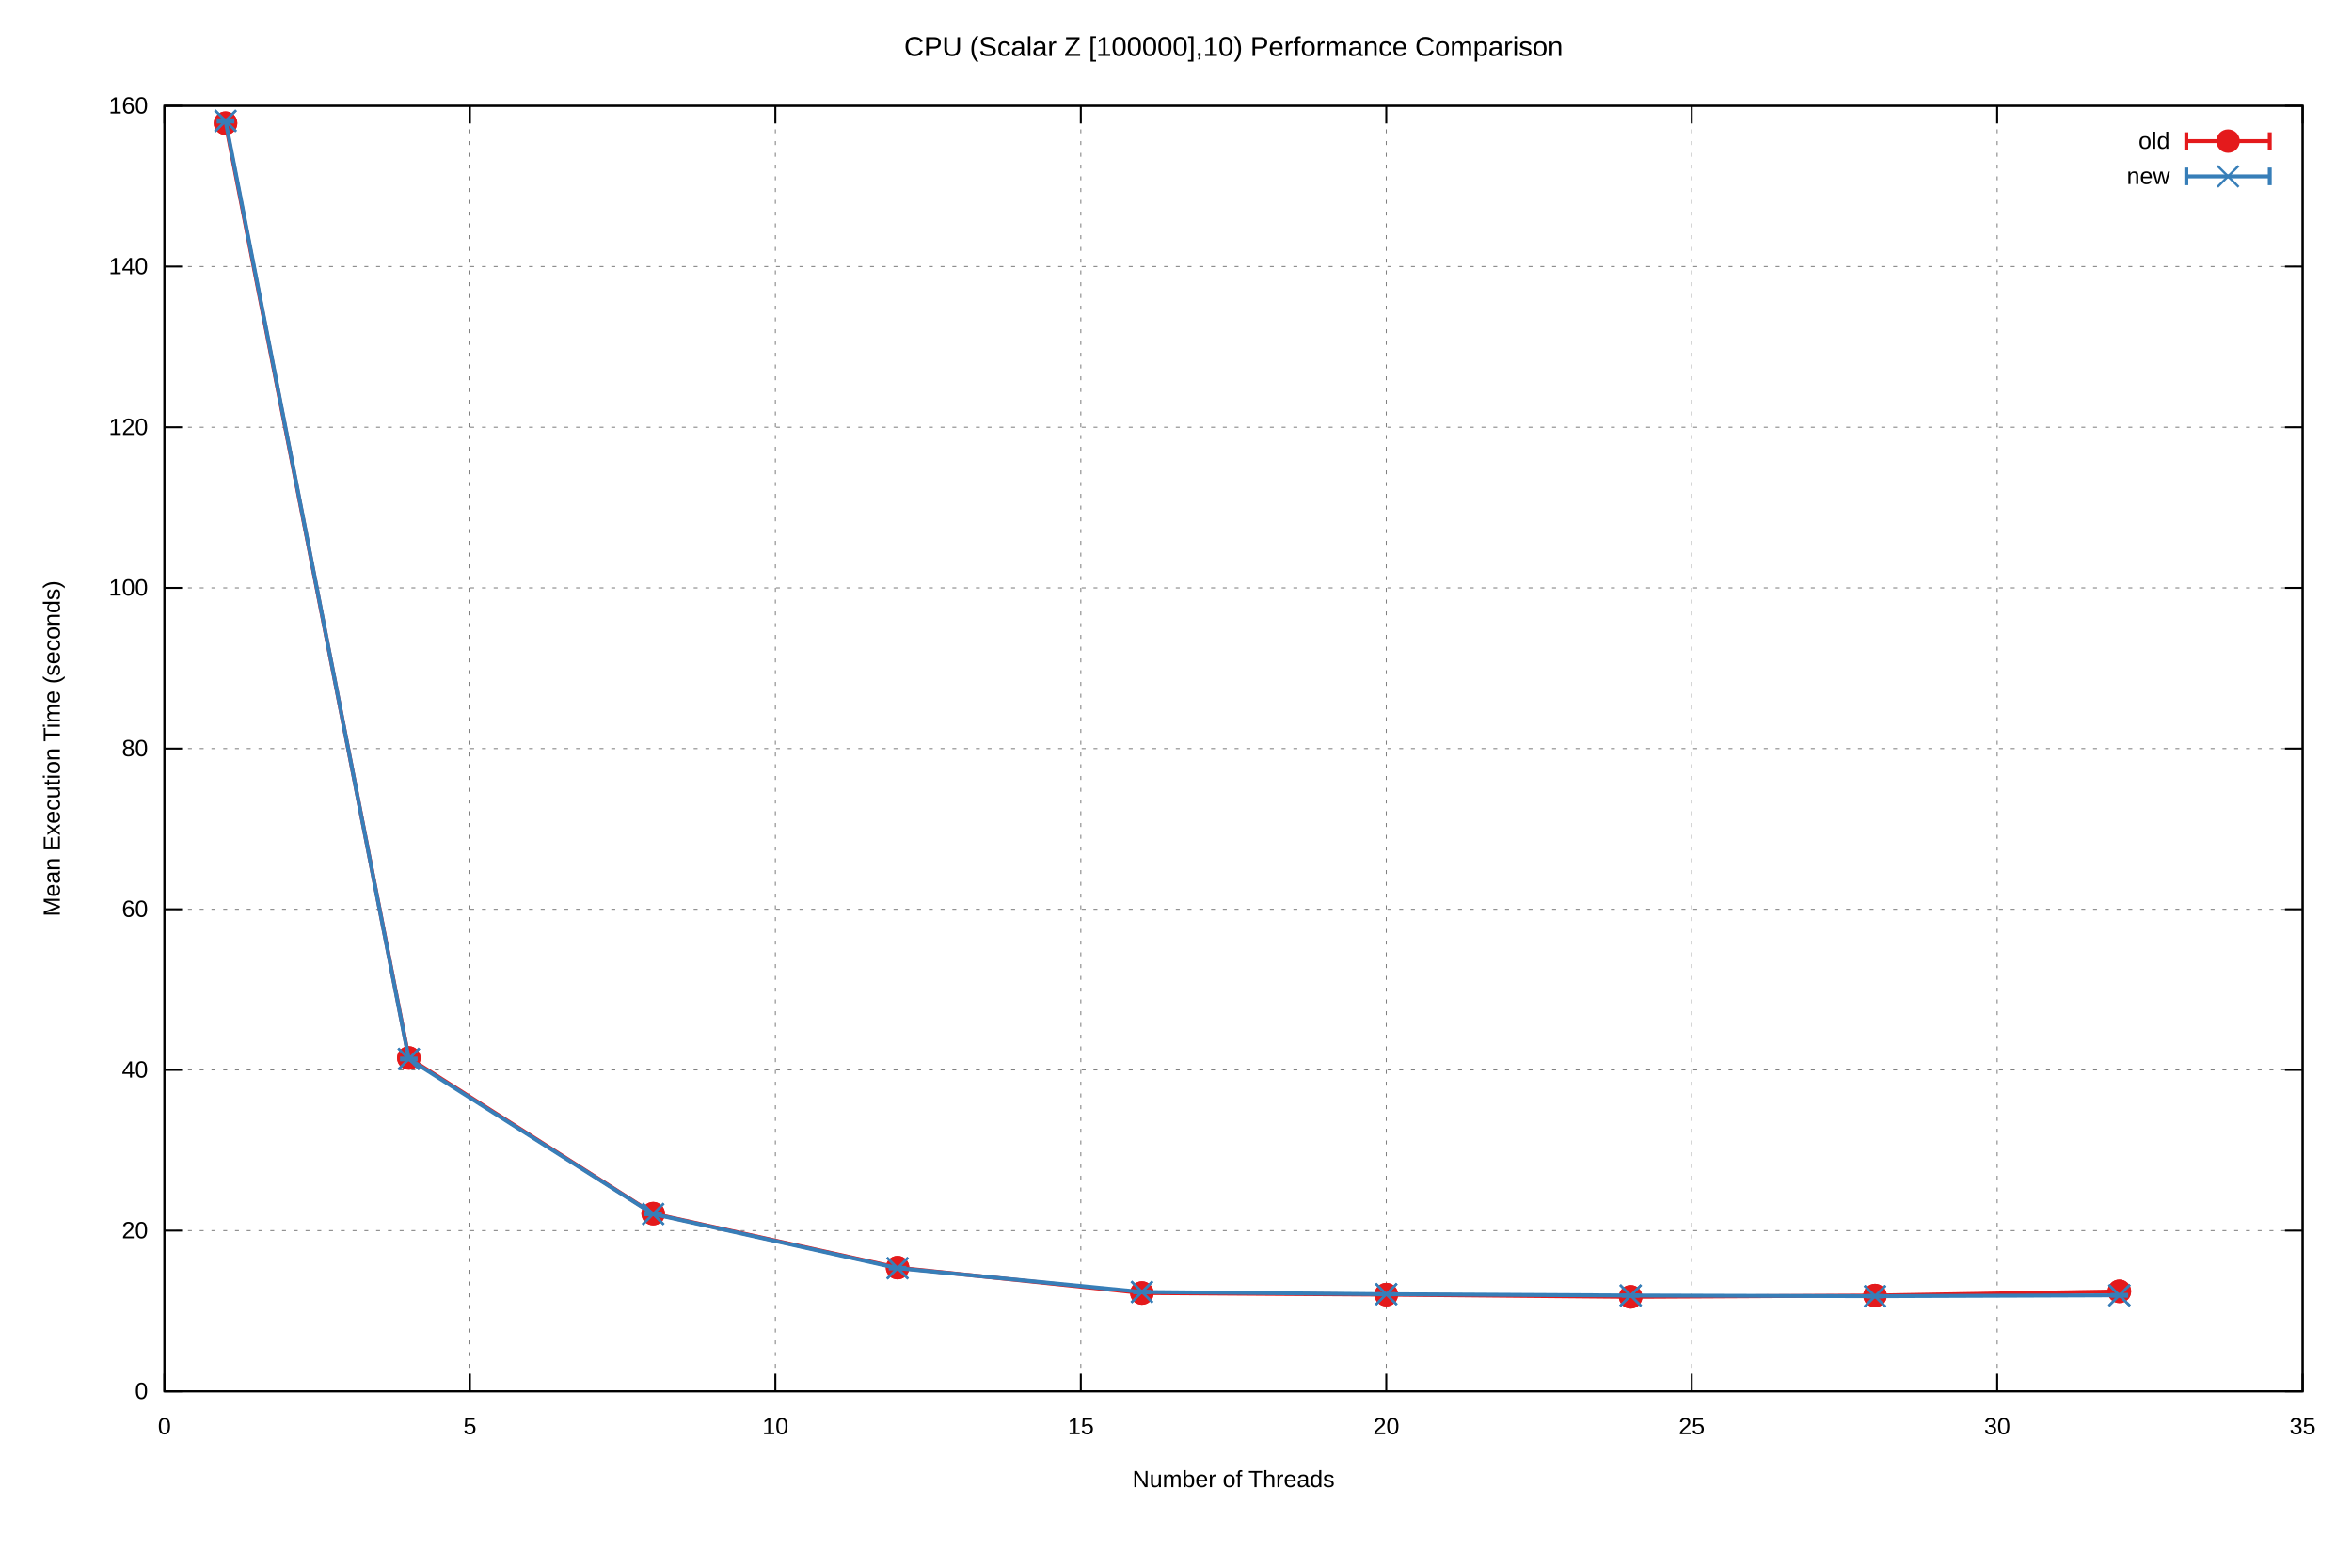
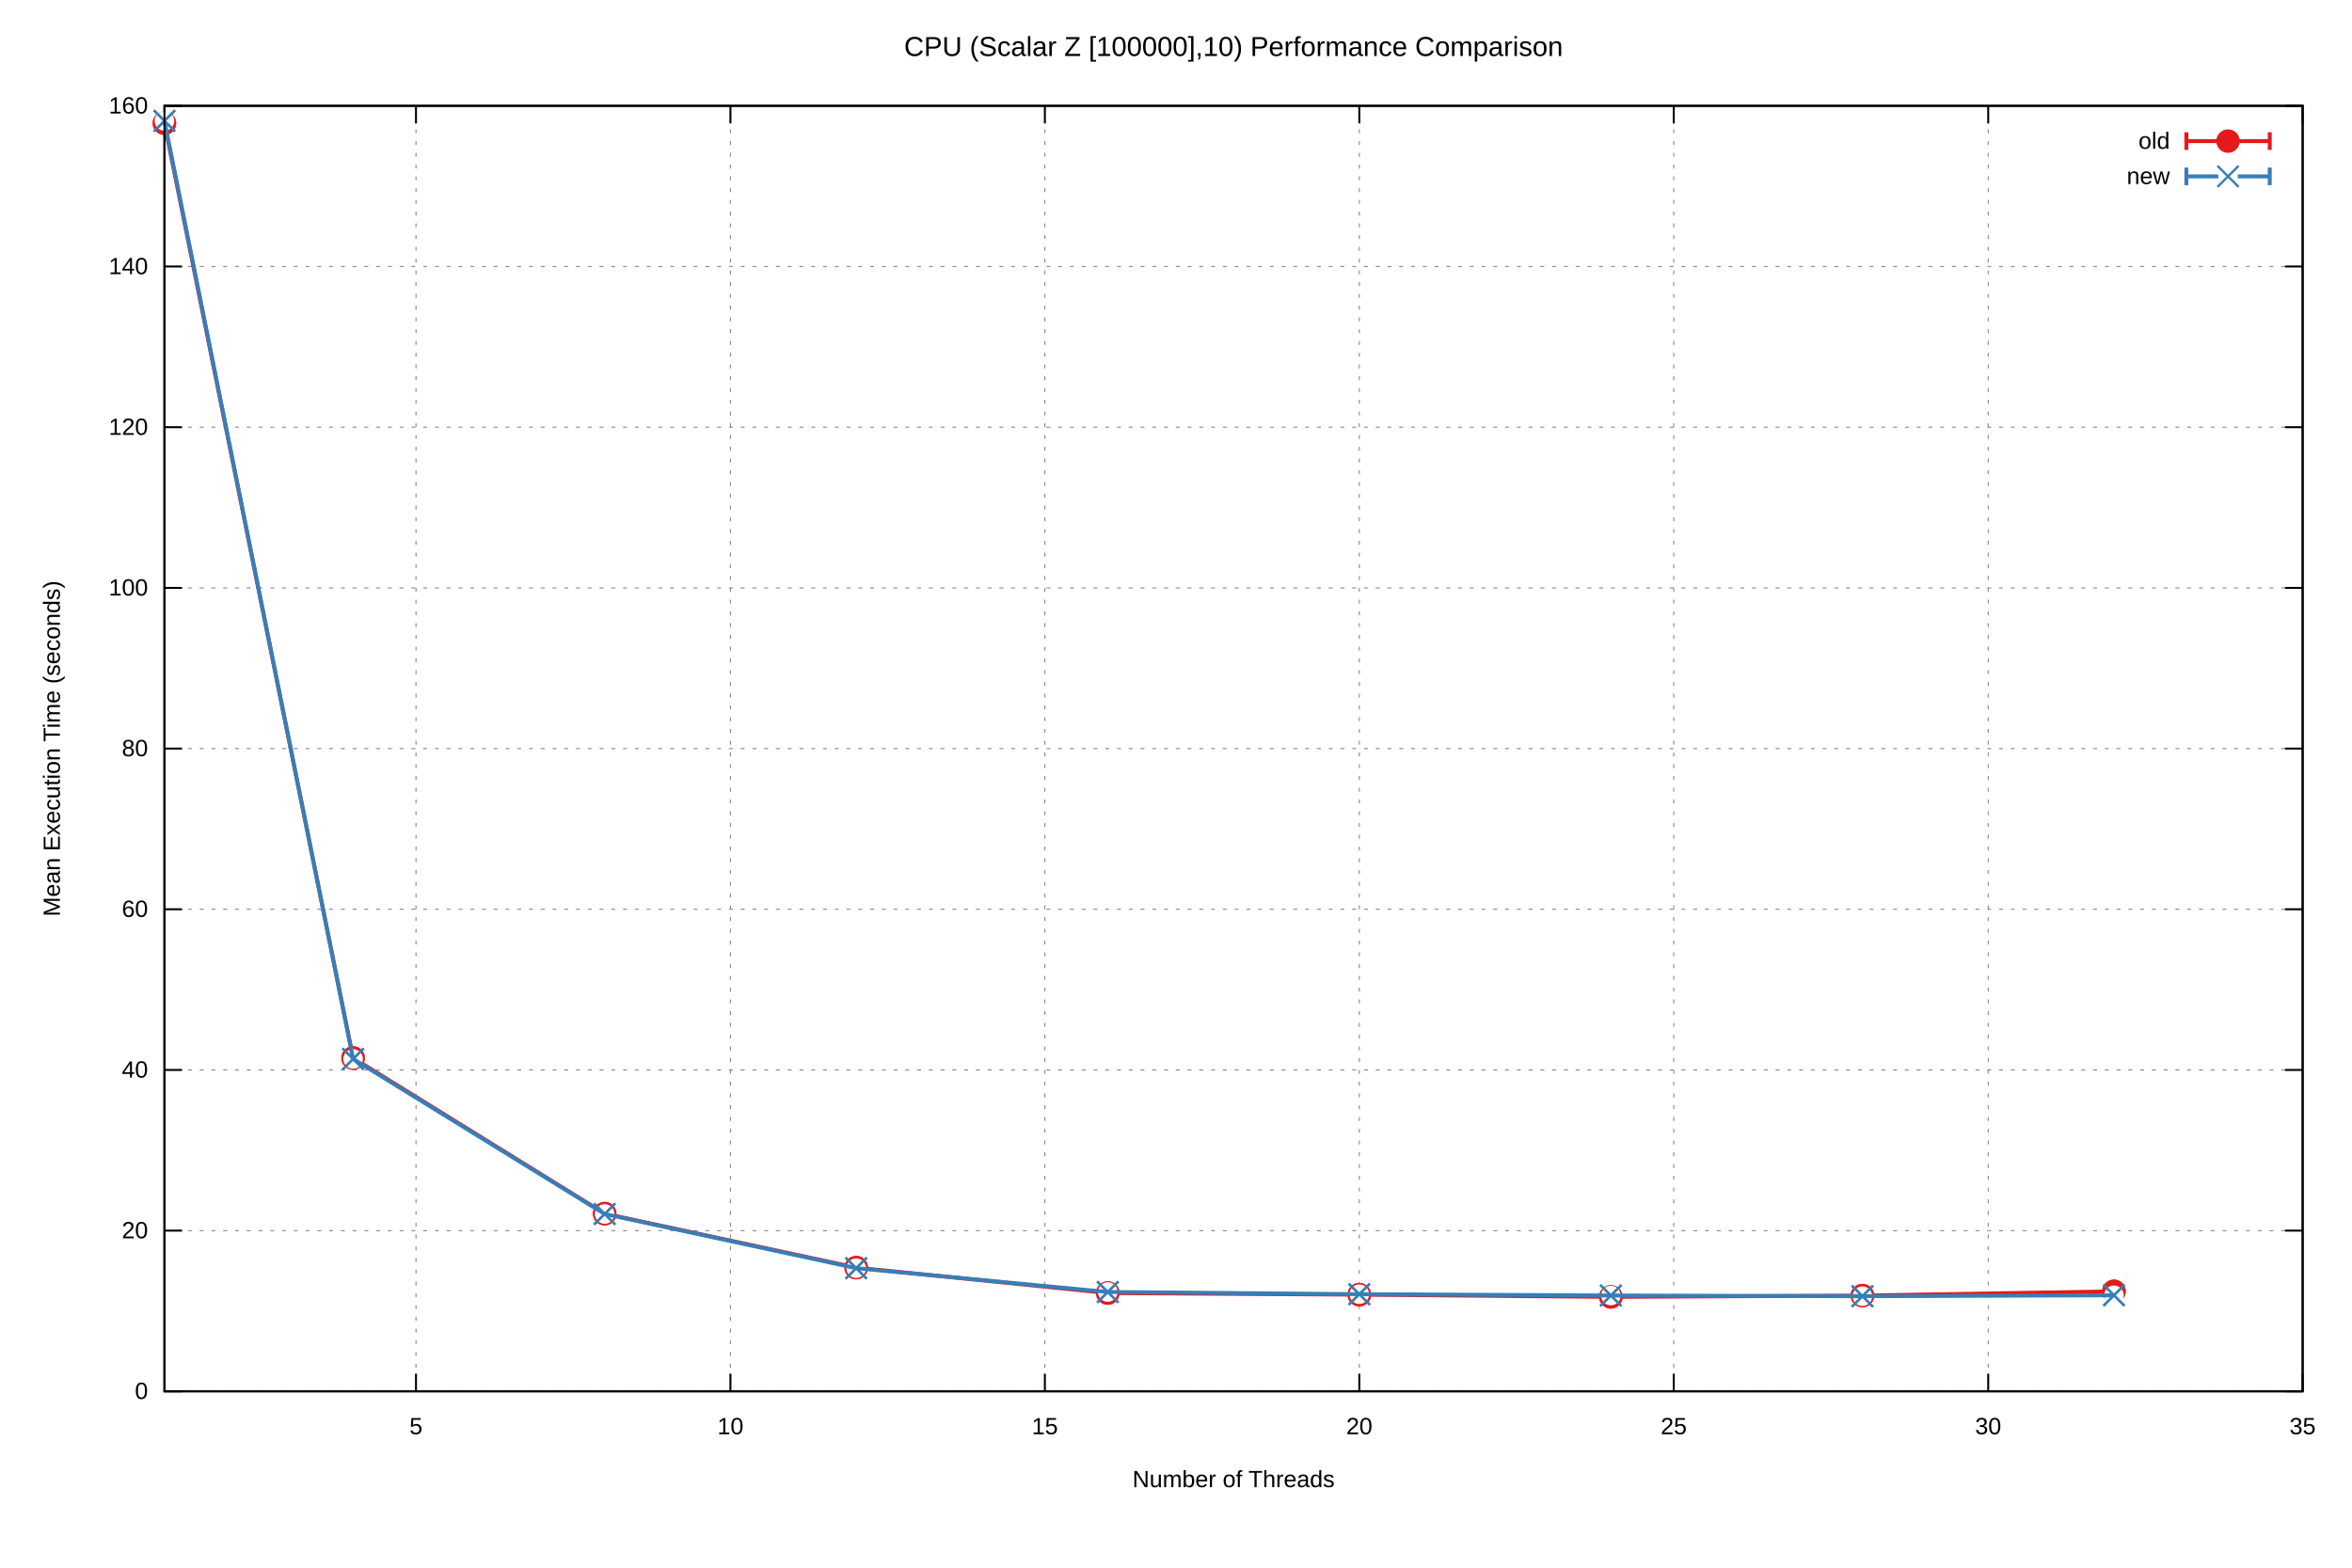
<svg xmlns="http://www.w3.org/2000/svg" xmlns:xlink="http://www.w3.org/1999/xlink" width="1200" height="800" viewBox="0 0 1200 800">
  <g id="gnuplot_canvas">
    <rect x="0" y="0" width="1200" height="800" fill="none" />
    <defs>
      <circle id="gpDot" r="0.5" stroke-width="0.5" stroke="currentColor" />
      <path id="gpPt0" stroke-width="0.222" stroke="currentColor" d="M-1,0 h2 M0,-1 v2" />
      <path id="gpPt1" stroke-width="0.222" stroke="currentColor" d="M-1,-1 L1,1 M1,-1 L-1,1" />
      <path id="gpPt2" stroke-width="0.222" stroke="currentColor" d="M-1,0 L1,0 M0,-1 L0,1 M-1,-1 L1,1 M-1,1 L1,-1" />
      <rect id="gpPt3" stroke-width="0.222" stroke="currentColor" x="-1" y="-1" width="2" height="2" />
      <rect id="gpPt4" stroke-width="0.222" stroke="currentColor" fill="currentColor" x="-1" y="-1" width="2" height="2" />
      <circle id="gpPt5" stroke-width="0.222" stroke="currentColor" cx="0" cy="0" r="1" />
      <use xlink:href="#gpPt5" id="gpPt6" fill="currentColor" stroke="none" />
      <path id="gpPt7" stroke-width="0.222" stroke="currentColor" d="M0,-1.33 L-1.33,0.67 L1.33,0.67 z" />
      <use xlink:href="#gpPt7" id="gpPt8" fill="currentColor" stroke="none" />
      <use xlink:href="#gpPt7" id="gpPt9" stroke="currentColor" transform="rotate(180)" />
      <use xlink:href="#gpPt9" id="gpPt10" fill="currentColor" stroke="none" />
      <use xlink:href="#gpPt3" id="gpPt11" stroke="currentColor" transform="rotate(45)" />
      <use xlink:href="#gpPt11" id="gpPt12" fill="currentColor" stroke="none" />
      <path id="gpPt13" stroke-width="0.222" stroke="currentColor" d="M0,1.330 L1.265,0.411 L0.782,-1.067 L-0.782,-1.076 L-1.265,0.411 z" />
      <use xlink:href="#gpPt13" id="gpPt14" fill="currentColor" stroke="none" />
      <filter id="textbox" filterUnits="objectBoundingBox" x="0" y="0" height="1" width="1">
        <feFlood flood-color="white" flood-opacity="1" result="bgnd" />
        <feComposite in="SourceGraphic" in2="bgnd" operator="atop" />
      </filter>
      <filter id="greybox" filterUnits="objectBoundingBox" x="0" y="0" height="1" width="1">
        <feFlood flood-color="lightgrey" flood-opacity="1" result="grey" />
        <feComposite in="SourceGraphic" in2="grey" operator="atop" />
      </filter>
    </defs>
    <g fill="none" color="white" stroke="currentColor" stroke-width="1.00" stroke-linecap="butt" stroke-linejoin="miter">
</g>
    <g fill="none" color="black" stroke="currentColor" stroke-width="1.00" stroke-linecap="butt" stroke-linejoin="miter">
</g>
    <g fill="none" color="black" stroke="black" stroke-width="0.50" stroke-linecap="butt" stroke-linejoin="miter">
</g>
    <g fill="none" color="gray" stroke="currentColor" stroke-width="0.50" stroke-linecap="butt" stroke-linejoin="miter">
      <path stroke="gray" stroke-dasharray="2,4" class="gridline" d="M83.90,710.00 L1174.82,710.00  " />
    </g>
    <g fill="none" color="gray" stroke="gray" stroke-width="1.00" stroke-linecap="butt" stroke-linejoin="miter">
</g>
    <g fill="none" color="black" stroke="currentColor" stroke-width="1.00" stroke-linecap="butt" stroke-linejoin="miter">
      <path stroke="black" d="M83.90,710.00 L92.90,710.00 M1174.82,710.00 L1165.82,710.00  " />
      <g transform="translate(75.51,713.90)" stroke="none" fill="black" font-family="Arial" font-size="12.00" text-anchor="end">
        <text>
          <tspan font-family="Arial"> 0</tspan>
        </text>
      </g>
    </g>
    <g fill="none" color="black" stroke="currentColor" stroke-width="1.00" stroke-linecap="butt" stroke-linejoin="miter">
</g>
    <g fill="none" color="black" stroke="black" stroke-width="0.50" stroke-linecap="butt" stroke-linejoin="miter">
</g>
    <g fill="none" color="gray" stroke="currentColor" stroke-width="0.50" stroke-linecap="butt" stroke-linejoin="miter">
      <path stroke="gray" stroke-dasharray="2,4" class="gridline" d="M83.90,628.00 L1174.82,628.00  " />
    </g>
    <g fill="none" color="gray" stroke="gray" stroke-width="1.00" stroke-linecap="butt" stroke-linejoin="miter">
</g>
    <g fill="none" color="black" stroke="currentColor" stroke-width="1.00" stroke-linecap="butt" stroke-linejoin="miter">
      <path stroke="black" d="M83.90,628.00 L92.90,628.00 M1174.82,628.00 L1165.82,628.00  " />
      <g transform="translate(75.51,631.90)" stroke="none" fill="black" font-family="Arial" font-size="12.00" text-anchor="end">
        <text>
          <tspan font-family="Arial"> 20</tspan>
        </text>
      </g>
    </g>
    <g fill="none" color="black" stroke="currentColor" stroke-width="1.00" stroke-linecap="butt" stroke-linejoin="miter">
</g>
    <g fill="none" color="black" stroke="black" stroke-width="0.50" stroke-linecap="butt" stroke-linejoin="miter">
</g>
    <g fill="none" color="gray" stroke="currentColor" stroke-width="0.50" stroke-linecap="butt" stroke-linejoin="miter">
      <path stroke="gray" stroke-dasharray="2,4" class="gridline" d="M83.90,546.00 L1174.82,546.00  " />
    </g>
    <g fill="none" color="gray" stroke="gray" stroke-width="1.00" stroke-linecap="butt" stroke-linejoin="miter">
</g>
    <g fill="none" color="black" stroke="currentColor" stroke-width="1.00" stroke-linecap="butt" stroke-linejoin="miter">
      <path stroke="black" d="M83.90,546.00 L92.90,546.00 M1174.82,546.00 L1165.82,546.00  " />
      <g transform="translate(75.51,549.90)" stroke="none" fill="black" font-family="Arial" font-size="12.00" text-anchor="end">
        <text>
          <tspan font-family="Arial"> 40</tspan>
        </text>
      </g>
    </g>
    <g fill="none" color="black" stroke="currentColor" stroke-width="1.00" stroke-linecap="butt" stroke-linejoin="miter">
</g>
    <g fill="none" color="black" stroke="black" stroke-width="0.50" stroke-linecap="butt" stroke-linejoin="miter">
</g>
    <g fill="none" color="gray" stroke="currentColor" stroke-width="0.50" stroke-linecap="butt" stroke-linejoin="miter">
      <path stroke="gray" stroke-dasharray="2,4" class="gridline" d="M83.90,464.00 L1174.82,464.00  " />
    </g>
    <g fill="none" color="gray" stroke="gray" stroke-width="1.00" stroke-linecap="butt" stroke-linejoin="miter">
</g>
    <g fill="none" color="black" stroke="currentColor" stroke-width="1.00" stroke-linecap="butt" stroke-linejoin="miter">
      <path stroke="black" d="M83.90,464.00 L92.90,464.00 M1174.82,464.00 L1165.82,464.00  " />
      <g transform="translate(75.51,467.90)" stroke="none" fill="black" font-family="Arial" font-size="12.00" text-anchor="end">
        <text>
          <tspan font-family="Arial"> 60</tspan>
        </text>
      </g>
    </g>
    <g fill="none" color="black" stroke="currentColor" stroke-width="1.00" stroke-linecap="butt" stroke-linejoin="miter">
</g>
    <g fill="none" color="black" stroke="black" stroke-width="0.50" stroke-linecap="butt" stroke-linejoin="miter">
</g>
    <g fill="none" color="gray" stroke="currentColor" stroke-width="0.50" stroke-linecap="butt" stroke-linejoin="miter">
      <path stroke="gray" stroke-dasharray="2,4" class="gridline" d="M83.90,382.00 L1174.82,382.00  " />
    </g>
    <g fill="none" color="gray" stroke="gray" stroke-width="1.00" stroke-linecap="butt" stroke-linejoin="miter">
</g>
    <g fill="none" color="black" stroke="currentColor" stroke-width="1.00" stroke-linecap="butt" stroke-linejoin="miter">
      <path stroke="black" d="M83.90,382.00 L92.90,382.00 M1174.82,382.00 L1165.82,382.00  " />
      <g transform="translate(75.51,385.90)" stroke="none" fill="black" font-family="Arial" font-size="12.00" text-anchor="end">
        <text>
          <tspan font-family="Arial"> 80</tspan>
        </text>
      </g>
    </g>
    <g fill="none" color="black" stroke="currentColor" stroke-width="1.00" stroke-linecap="butt" stroke-linejoin="miter">
</g>
    <g fill="none" color="black" stroke="black" stroke-width="0.50" stroke-linecap="butt" stroke-linejoin="miter">
</g>
    <g fill="none" color="gray" stroke="currentColor" stroke-width="0.50" stroke-linecap="butt" stroke-linejoin="miter">
      <path stroke="gray" stroke-dasharray="2,4" class="gridline" d="M83.90,300.01 L1174.82,300.01  " />
    </g>
    <g fill="none" color="gray" stroke="gray" stroke-width="1.00" stroke-linecap="butt" stroke-linejoin="miter">
</g>
    <g fill="none" color="black" stroke="currentColor" stroke-width="1.00" stroke-linecap="butt" stroke-linejoin="miter">
      <path stroke="black" d="M83.90,300.01 L92.90,300.01 M1174.82,300.01 L1165.82,300.01  " />
      <g transform="translate(75.51,303.91)" stroke="none" fill="black" font-family="Arial" font-size="12.00" text-anchor="end">
        <text>
          <tspan font-family="Arial"> 100</tspan>
        </text>
      </g>
    </g>
    <g fill="none" color="black" stroke="currentColor" stroke-width="1.00" stroke-linecap="butt" stroke-linejoin="miter">
</g>
    <g fill="none" color="black" stroke="black" stroke-width="0.50" stroke-linecap="butt" stroke-linejoin="miter">
</g>
    <g fill="none" color="gray" stroke="currentColor" stroke-width="0.50" stroke-linecap="butt" stroke-linejoin="miter">
      <path stroke="gray" stroke-dasharray="2,4" class="gridline" d="M83.90,218.01 L1174.82,218.01  " />
    </g>
    <g fill="none" color="gray" stroke="gray" stroke-width="1.00" stroke-linecap="butt" stroke-linejoin="miter">
</g>
    <g fill="none" color="black" stroke="currentColor" stroke-width="1.00" stroke-linecap="butt" stroke-linejoin="miter">
      <path stroke="black" d="M83.90,218.01 L92.90,218.01 M1174.82,218.01 L1165.82,218.01  " />
      <g transform="translate(75.51,221.91)" stroke="none" fill="black" font-family="Arial" font-size="12.00" text-anchor="end">
        <text>
          <tspan font-family="Arial"> 120</tspan>
        </text>
      </g>
    </g>
    <g fill="none" color="black" stroke="currentColor" stroke-width="1.00" stroke-linecap="butt" stroke-linejoin="miter">
</g>
    <g fill="none" color="black" stroke="black" stroke-width="0.50" stroke-linecap="butt" stroke-linejoin="miter">
</g>
    <g fill="none" color="gray" stroke="currentColor" stroke-width="0.50" stroke-linecap="butt" stroke-linejoin="miter">
      <path stroke="gray" stroke-dasharray="2,4" class="gridline" d="M83.90,136.01 L1174.82,136.01  " />
    </g>
    <g fill="none" color="gray" stroke="gray" stroke-width="1.00" stroke-linecap="butt" stroke-linejoin="miter">
</g>
    <g fill="none" color="black" stroke="currentColor" stroke-width="1.00" stroke-linecap="butt" stroke-linejoin="miter">
      <path stroke="black" d="M83.90,136.01 L92.90,136.01 M1174.82,136.01 L1165.82,136.01  " />
      <g transform="translate(75.51,139.91)" stroke="none" fill="black" font-family="Arial" font-size="12.00" text-anchor="end">
        <text>
          <tspan font-family="Arial"> 140</tspan>
        </text>
      </g>
    </g>
    <g fill="none" color="black" stroke="currentColor" stroke-width="1.00" stroke-linecap="butt" stroke-linejoin="miter">
</g>
    <g fill="none" color="black" stroke="black" stroke-width="0.50" stroke-linecap="butt" stroke-linejoin="miter">
</g>
    <g fill="none" color="gray" stroke="currentColor" stroke-width="0.50" stroke-linecap="butt" stroke-linejoin="miter">
      <path stroke="gray" stroke-dasharray="2,4" class="gridline" d="M83.90,54.01 L1174.82,54.01  " />
    </g>
    <g fill="none" color="gray" stroke="gray" stroke-width="1.00" stroke-linecap="butt" stroke-linejoin="miter">
</g>
    <g fill="none" color="black" stroke="currentColor" stroke-width="1.00" stroke-linecap="butt" stroke-linejoin="miter">
      <path stroke="black" d="M83.90,54.01 L92.90,54.01 M1174.82,54.01 L1165.82,54.01  " />
      <g transform="translate(75.51,57.91)" stroke="none" fill="black" font-family="Arial" font-size="12.00" text-anchor="end">
        <text>
          <tspan font-family="Arial"> 160</tspan>
        </text>
      </g>
    </g>
    <g fill="none" color="black" stroke="currentColor" stroke-width="1.00" stroke-linecap="butt" stroke-linejoin="miter">
</g>
    <g fill="none" color="black" stroke="black" stroke-width="0.50" stroke-linecap="butt" stroke-linejoin="miter">
</g>
    <g fill="none" color="gray" stroke="currentColor" stroke-width="0.50" stroke-linecap="butt" stroke-linejoin="miter">
-       <path stroke="gray" stroke-dasharray="2,4" class="gridline" d="M83.90,710.00 L83.90,54.01  " />
-     </g>
-     <g fill="none" color="gray" stroke="gray" stroke-width="1.00" stroke-linecap="butt" stroke-linejoin="miter">
- </g>
-     <g fill="none" color="black" stroke="currentColor" stroke-width="1.00" stroke-linecap="butt" stroke-linejoin="miter">
-       <path stroke="black" d="M83.90,710.00 L83.90,701.00 M83.90,54.01 L83.90,63.01  " />
-       <g transform="translate(83.90,731.90)" stroke="none" fill="black" font-family="Arial" font-size="12.00" text-anchor="middle">
-         <text>
-           <tspan font-family="Arial"> 0</tspan>
-         </text>
-       </g>
-     </g>
-     <g fill="none" color="black" stroke="currentColor" stroke-width="1.00" stroke-linecap="butt" stroke-linejoin="miter">
- </g>
-     <g fill="none" color="black" stroke="black" stroke-width="0.50" stroke-linecap="butt" stroke-linejoin="miter">
- </g>
-     <g fill="none" color="gray" stroke="currentColor" stroke-width="0.50" stroke-linecap="butt" stroke-linejoin="miter">
-       <path stroke="gray" stroke-dasharray="2,4" class="gridline" d="M239.75,710.00 L239.75,54.01  " />
-     </g>
-     <g fill="none" color="gray" stroke="gray" stroke-width="1.00" stroke-linecap="butt" stroke-linejoin="miter">
- </g>
-     <g fill="none" color="black" stroke="currentColor" stroke-width="1.00" stroke-linecap="butt" stroke-linejoin="miter">
-       <path stroke="black" d="M239.75,710.00 L239.75,701.00 M239.75,54.01 L239.75,63.01  " />
-       <g transform="translate(239.75,731.90)" stroke="none" fill="black" font-family="Arial" font-size="12.00" text-anchor="middle">
+       <path stroke="gray" stroke-dasharray="2,4" class="gridline" d="M212.24,710.00 L212.24,54.01  " />
+     </g>
+     <g fill="none" color="gray" stroke="gray" stroke-width="1.00" stroke-linecap="butt" stroke-linejoin="miter">
+ </g>
+     <g fill="none" color="black" stroke="currentColor" stroke-width="1.00" stroke-linecap="butt" stroke-linejoin="miter">
+       <path stroke="black" d="M212.24,710.00 L212.24,701.00 M212.24,54.01 L212.24,63.01  " />
+       <g transform="translate(212.24,731.90)" stroke="none" fill="black" font-family="Arial" font-size="12.00" text-anchor="middle">
        <text>
          <tspan font-family="Arial"> 5</tspan>
        </text>
      </g>
    </g>
    <g fill="none" color="black" stroke="currentColor" stroke-width="1.00" stroke-linecap="butt" stroke-linejoin="miter">
</g>
    <g fill="none" color="black" stroke="black" stroke-width="0.50" stroke-linecap="butt" stroke-linejoin="miter">
</g>
    <g fill="none" color="gray" stroke="currentColor" stroke-width="0.50" stroke-linecap="butt" stroke-linejoin="miter">
-       <path stroke="gray" stroke-dasharray="2,4" class="gridline" d="M395.59,710.00 L395.59,54.01  " />
-     </g>
-     <g fill="none" color="gray" stroke="gray" stroke-width="1.00" stroke-linecap="butt" stroke-linejoin="miter">
- </g>
-     <g fill="none" color="black" stroke="currentColor" stroke-width="1.00" stroke-linecap="butt" stroke-linejoin="miter">
-       <path stroke="black" d="M395.59,710.00 L395.59,701.00 M395.59,54.01 L395.59,63.01  " />
-       <g transform="translate(395.59,731.90)" stroke="none" fill="black" font-family="Arial" font-size="12.00" text-anchor="middle">
+       <path stroke="gray" stroke-dasharray="2,4" class="gridline" d="M372.67,710.00 L372.67,54.01  " />
+     </g>
+     <g fill="none" color="gray" stroke="gray" stroke-width="1.00" stroke-linecap="butt" stroke-linejoin="miter">
+ </g>
+     <g fill="none" color="black" stroke="currentColor" stroke-width="1.00" stroke-linecap="butt" stroke-linejoin="miter">
+       <path stroke="black" d="M372.67,710.00 L372.67,701.00 M372.67,54.01 L372.67,63.01  " />
+       <g transform="translate(372.67,731.90)" stroke="none" fill="black" font-family="Arial" font-size="12.00" text-anchor="middle">
        <text>
          <tspan font-family="Arial"> 10</tspan>
        </text>
      </g>
    </g>
    <g fill="none" color="black" stroke="currentColor" stroke-width="1.00" stroke-linecap="butt" stroke-linejoin="miter">
</g>
    <g fill="none" color="black" stroke="black" stroke-width="0.50" stroke-linecap="butt" stroke-linejoin="miter">
</g>
    <g fill="none" color="gray" stroke="currentColor" stroke-width="0.50" stroke-linecap="butt" stroke-linejoin="miter">
-       <path stroke="gray" stroke-dasharray="2,4" class="gridline" d="M551.44,710.00 L551.44,54.01  " />
-     </g>
-     <g fill="none" color="gray" stroke="gray" stroke-width="1.00" stroke-linecap="butt" stroke-linejoin="miter">
- </g>
-     <g fill="none" color="black" stroke="currentColor" stroke-width="1.00" stroke-linecap="butt" stroke-linejoin="miter">
-       <path stroke="black" d="M551.44,710.00 L551.44,701.00 M551.44,54.01 L551.44,63.01  " />
-       <g transform="translate(551.44,731.90)" stroke="none" fill="black" font-family="Arial" font-size="12.00" text-anchor="middle">
+       <path stroke="gray" stroke-dasharray="2,4" class="gridline" d="M533.10,710.00 L533.10,54.01  " />
+     </g>
+     <g fill="none" color="gray" stroke="gray" stroke-width="1.00" stroke-linecap="butt" stroke-linejoin="miter">
+ </g>
+     <g fill="none" color="black" stroke="currentColor" stroke-width="1.00" stroke-linecap="butt" stroke-linejoin="miter">
+       <path stroke="black" d="M533.10,710.00 L533.10,701.00 M533.10,54.01 L533.10,63.01  " />
+       <g transform="translate(533.10,731.90)" stroke="none" fill="black" font-family="Arial" font-size="12.00" text-anchor="middle">
        <text>
          <tspan font-family="Arial"> 15</tspan>
        </text>
      </g>
    </g>
    <g fill="none" color="black" stroke="currentColor" stroke-width="1.00" stroke-linecap="butt" stroke-linejoin="miter">
</g>
    <g fill="none" color="black" stroke="black" stroke-width="0.50" stroke-linecap="butt" stroke-linejoin="miter">
</g>
    <g fill="none" color="gray" stroke="currentColor" stroke-width="0.50" stroke-linecap="butt" stroke-linejoin="miter">
-       <path stroke="gray" stroke-dasharray="2,4" class="gridline" d="M707.28,710.00 L707.28,54.01  " />
-     </g>
-     <g fill="none" color="gray" stroke="gray" stroke-width="1.00" stroke-linecap="butt" stroke-linejoin="miter">
- </g>
-     <g fill="none" color="black" stroke="currentColor" stroke-width="1.00" stroke-linecap="butt" stroke-linejoin="miter">
-       <path stroke="black" d="M707.28,710.00 L707.28,701.00 M707.28,54.01 L707.28,63.01  " />
-       <g transform="translate(707.28,731.90)" stroke="none" fill="black" font-family="Arial" font-size="12.00" text-anchor="middle">
+       <path stroke="gray" stroke-dasharray="2,4" class="gridline" d="M693.53,710.00 L693.53,54.01  " />
+     </g>
+     <g fill="none" color="gray" stroke="gray" stroke-width="1.00" stroke-linecap="butt" stroke-linejoin="miter">
+ </g>
+     <g fill="none" color="black" stroke="currentColor" stroke-width="1.00" stroke-linecap="butt" stroke-linejoin="miter">
+       <path stroke="black" d="M693.53,710.00 L693.53,701.00 M693.53,54.01 L693.53,63.01  " />
+       <g transform="translate(693.53,731.90)" stroke="none" fill="black" font-family="Arial" font-size="12.00" text-anchor="middle">
        <text>
          <tspan font-family="Arial"> 20</tspan>
        </text>
      </g>
    </g>
    <g fill="none" color="black" stroke="currentColor" stroke-width="1.00" stroke-linecap="butt" stroke-linejoin="miter">
</g>
    <g fill="none" color="black" stroke="black" stroke-width="0.50" stroke-linecap="butt" stroke-linejoin="miter">
</g>
    <g fill="none" color="gray" stroke="currentColor" stroke-width="0.50" stroke-linecap="butt" stroke-linejoin="miter">
-       <path stroke="gray" stroke-dasharray="2,4" class="gridline" d="M863.13,710.00 L863.13,54.01  " />
-     </g>
-     <g fill="none" color="gray" stroke="gray" stroke-width="1.00" stroke-linecap="butt" stroke-linejoin="miter">
- </g>
-     <g fill="none" color="black" stroke="currentColor" stroke-width="1.00" stroke-linecap="butt" stroke-linejoin="miter">
-       <path stroke="black" d="M863.13,710.00 L863.13,701.00 M863.13,54.01 L863.13,63.01  " />
-       <g transform="translate(863.13,731.90)" stroke="none" fill="black" font-family="Arial" font-size="12.00" text-anchor="middle">
+       <path stroke="gray" stroke-dasharray="2,4" class="gridline" d="M853.96,710.00 L853.96,54.01  " />
+     </g>
+     <g fill="none" color="gray" stroke="gray" stroke-width="1.00" stroke-linecap="butt" stroke-linejoin="miter">
+ </g>
+     <g fill="none" color="black" stroke="currentColor" stroke-width="1.00" stroke-linecap="butt" stroke-linejoin="miter">
+       <path stroke="black" d="M853.96,710.00 L853.96,701.00 M853.96,54.01 L853.96,63.01  " />
+       <g transform="translate(853.96,731.90)" stroke="none" fill="black" font-family="Arial" font-size="12.00" text-anchor="middle">
        <text>
          <tspan font-family="Arial"> 25</tspan>
        </text>
      </g>
    </g>
    <g fill="none" color="black" stroke="currentColor" stroke-width="1.00" stroke-linecap="butt" stroke-linejoin="miter">
</g>
    <g fill="none" color="black" stroke="black" stroke-width="0.50" stroke-linecap="butt" stroke-linejoin="miter">
</g>
    <g fill="none" color="gray" stroke="currentColor" stroke-width="0.50" stroke-linecap="butt" stroke-linejoin="miter">
-       <path stroke="gray" stroke-dasharray="2,4" class="gridline" d="M1018.97,710.00 L1018.97,54.01  " />
-     </g>
-     <g fill="none" color="gray" stroke="gray" stroke-width="1.00" stroke-linecap="butt" stroke-linejoin="miter">
- </g>
-     <g fill="none" color="black" stroke="currentColor" stroke-width="1.00" stroke-linecap="butt" stroke-linejoin="miter">
-       <path stroke="black" d="M1018.97,710.00 L1018.97,701.00 M1018.97,54.01 L1018.97,63.01  " />
-       <g transform="translate(1018.97,731.90)" stroke="none" fill="black" font-family="Arial" font-size="12.00" text-anchor="middle">
+       <path stroke="gray" stroke-dasharray="2,4" class="gridline" d="M1014.39,710.00 L1014.39,54.01  " />
+     </g>
+     <g fill="none" color="gray" stroke="gray" stroke-width="1.00" stroke-linecap="butt" stroke-linejoin="miter">
+ </g>
+     <g fill="none" color="black" stroke="currentColor" stroke-width="1.00" stroke-linecap="butt" stroke-linejoin="miter">
+       <path stroke="black" d="M1014.39,710.00 L1014.39,701.00 M1014.39,54.01 L1014.39,63.01  " />
+       <g transform="translate(1014.39,731.90)" stroke="none" fill="black" font-family="Arial" font-size="12.00" text-anchor="middle">
        <text>
          <tspan font-family="Arial"> 30</tspan>
        </text>
      </g>
    </g>
    <g fill="none" color="black" stroke="currentColor" stroke-width="1.00" stroke-linecap="butt" stroke-linejoin="miter">
</g>
    <g fill="none" color="black" stroke="black" stroke-width="0.50" stroke-linecap="butt" stroke-linejoin="miter">
</g>
    <g fill="none" color="gray" stroke="currentColor" stroke-width="0.50" stroke-linecap="butt" stroke-linejoin="miter">
      <path stroke="gray" stroke-dasharray="2,4" class="gridline" d="M1174.82,710.00 L1174.82,54.01  " />
    </g>
    <g fill="none" color="gray" stroke="gray" stroke-width="1.00" stroke-linecap="butt" stroke-linejoin="miter">
</g>
    <g fill="none" color="black" stroke="currentColor" stroke-width="1.00" stroke-linecap="butt" stroke-linejoin="miter">
      <path stroke="black" d="M1174.82,710.00 L1174.82,701.00 M1174.82,54.01 L1174.82,63.01  " />
      <g transform="translate(1174.82,731.90)" stroke="none" fill="black" font-family="Arial" font-size="12.00" text-anchor="middle">
        <text>
          <tspan font-family="Arial"> 35</tspan>
        </text>
      </g>
    </g>
    <g fill="none" color="black" stroke="currentColor" stroke-width="1.00" stroke-linecap="butt" stroke-linejoin="miter">
</g>
    <g fill="none" color="black" stroke="currentColor" stroke-width="1.00" stroke-linecap="butt" stroke-linejoin="miter">
      <path stroke="black" d="M83.90,54.01 L83.90,710.00 L1174.82,710.00 L1174.82,54.01 L83.90,54.01 Z  " />
    </g>
    <g fill="none" color="black" stroke="currentColor" stroke-width="1.00" stroke-linecap="butt" stroke-linejoin="miter">
-       <g transform="translate(30.55,382.01) rotate(270)" stroke="none" fill="black" font-family="Arial" font-size="12.00" text-anchor="middle">
-         <text>
-           <tspan font-family="Arial">Mean Execution Time (seconds)</tspan>
-         </text>
-       </g>
-     </g>
-     <g fill="none" color="black" stroke="currentColor" stroke-width="1.00" stroke-linecap="butt" stroke-linejoin="miter">
-       <g transform="translate(629.36,758.90)" stroke="none" fill="black" font-family="Arial" font-size="12.00" text-anchor="middle">
-         <text>
-           <tspan font-family="Arial">Number of Threads</tspan>
-         </text>
-       </g>
-     </g>
-     <g fill="none" color="black" stroke="currentColor" stroke-width="1.00" stroke-linecap="butt" stroke-linejoin="miter">
</g>
    <g id="gnuplot_plot_1">
-       <g fill="none" color="white" stroke="currentColor" stroke-width="2.00" stroke-linecap="butt" stroke-linejoin="miter">
+       <g fill="none" color="white" stroke="black" stroke-width="2.00" stroke-linecap="butt" stroke-linejoin="miter">
</g>
      <g fill="none" color="black" stroke="currentColor" stroke-width="2.00" stroke-linecap="butt" stroke-linejoin="miter">
        <g transform="translate(1107.09,75.91)" stroke="none" fill="black" font-family="Arial" font-size="12.00" text-anchor="end">
          <text>
            <tspan font-family="Arial">old</tspan>
          </text>
        </g>
      </g>
      <g fill="none" color="black" stroke="currentColor" stroke-width="2.00" stroke-linecap="butt" stroke-linejoin="miter">
-         <path stroke="rgb(228,  26,  28)" d="M1115.48,72.01 L1158.04,72.01 M1115.48,67.51 L1115.48,76.51 M1158.04,67.51 L1158.04,76.51 M115.07,62.92 L115.07,62.83   M110.57,62.92 L119.57,62.92 M110.57,62.83 L119.57,62.83 M208.58,540.33 L208.58,539.47 M204.08,540.33 L213.08,540.33   M204.08,539.47 L213.08,539.47 M333.25,619.52 L333.25,619.13 M328.75,619.52 L337.75,619.52 M328.75,619.13 L337.75,619.13   M457.93,646.97 L457.93,646.79 M453.43,646.97 L462.43,646.97 M453.43,646.79 L462.43,646.79 M582.61,659.92 L582.61,659.79   M578.11,659.92 L587.11,659.92 M578.11,659.79 L587.11,659.79 M707.28,660.73 L707.28,660.61 M702.78,660.73 L711.78,660.73   M702.78,660.61 L711.78,660.61 M831.96,661.90 L831.96,661.70 M827.46,661.90 L836.46,661.90 M827.46,661.70 L836.46,661.70   M956.64,661.25 L956.64,661.04 M952.14,661.25 L961.14,661.25 M952.14,661.04 L961.14,661.04 M1081.31,659.14 L1081.31,658.83   M1076.81,659.14 L1085.81,659.14 M1076.81,658.83 L1085.81,658.83  " />
-       </g>
-       <g fill="none" color="black" stroke="currentColor" stroke-width="2.00" stroke-linecap="butt" stroke-linejoin="miter">
-         <use xlink:href="#gpPt6" transform="translate(115.07,62.88) scale(5.40)" color="rgb(228,  26,  28)" />
-         <use xlink:href="#gpPt6" transform="translate(208.58,539.90) scale(5.40)" color="rgb(228,  26,  28)" />
-         <use xlink:href="#gpPt6" transform="translate(333.25,619.32) scale(5.40)" color="rgb(228,  26,  28)" />
-         <use xlink:href="#gpPt6" transform="translate(457.93,646.88) scale(5.40)" color="rgb(228,  26,  28)" />
-         <use xlink:href="#gpPt6" transform="translate(582.61,659.85) scale(5.40)" color="rgb(228,  26,  28)" />
-         <use xlink:href="#gpPt6" transform="translate(707.28,660.67) scale(5.40)" color="rgb(228,  26,  28)" />
-         <use xlink:href="#gpPt6" transform="translate(831.96,661.80) scale(5.40)" color="rgb(228,  26,  28)" />
-         <use xlink:href="#gpPt6" transform="translate(956.64,661.14) scale(5.40)" color="rgb(228,  26,  28)" />
-         <use xlink:href="#gpPt6" transform="translate(1081.31,658.98) scale(5.40)" color="rgb(228,  26,  28)" />
+         <path stroke="rgb(228,  26,  28)" d="M1115.48,72.01 L1158.04,72.01 M1115.48,67.51 L1115.48,76.51 M1158.04,67.51 L1158.04,76.51 M83.90,62.92 L83.90,62.83   M83.90,62.92 L88.40,62.92 M83.90,62.83 L88.40,62.83 M180.16,540.33 L180.16,539.47 M175.66,540.33 L184.66,540.33   M175.66,539.47 L184.66,539.47 M308.50,619.52 L308.50,619.13 M304.00,619.52 L313.00,619.52 M304.00,619.13 L313.00,619.13   M436.84,646.97 L436.84,646.79 M432.34,646.97 L441.34,646.97 M432.34,646.79 L441.34,646.79 M565.19,659.92 L565.19,659.79   M560.69,659.92 L569.69,659.92 M560.69,659.79 L569.69,659.79 M693.53,660.73 L693.53,660.61 M689.03,660.73 L698.03,660.73   M689.03,660.61 L698.03,660.61 M821.88,661.90 L821.88,661.70 M817.38,661.90 L826.38,661.90 M817.38,661.70 L826.38,661.70   M950.22,661.25 L950.22,661.04 M945.72,661.25 L954.72,661.25 M945.72,661.04 L954.72,661.04 M1078.56,659.14 L1078.56,658.83   M1074.06,659.14 L1083.06,659.14 M1074.06,658.83 L1083.06,658.83  " />
+       </g>
+       <g fill="none" color="black" stroke="currentColor" stroke-width="2.00" stroke-linecap="butt" stroke-linejoin="miter">
+         <use xlink:href="#gpPt6" transform="translate(83.90,62.88) scale(4.50)" color="white" />
+       </g>
+       <g fill="none" color="black" stroke="currentColor" stroke-width="2.00" stroke-linecap="butt" stroke-linejoin="miter">
+         <use xlink:href="#gpPt6" transform="translate(83.90,62.88) scale(5.40)" color="rgb(228,  26,  28)" />
+         <use xlink:href="#gpPt6" transform="translate(180.16,539.90) scale(4.50)" color="white" />
+       </g>
+       <g fill="none" color="black" stroke="currentColor" stroke-width="2.00" stroke-linecap="butt" stroke-linejoin="miter">
+         <use xlink:href="#gpPt6" transform="translate(180.16,539.90) scale(5.40)" color="rgb(228,  26,  28)" />
+         <use xlink:href="#gpPt6" transform="translate(308.50,619.32) scale(4.50)" color="white" />
+       </g>
+       <g fill="none" color="black" stroke="currentColor" stroke-width="2.00" stroke-linecap="butt" stroke-linejoin="miter">
+         <use xlink:href="#gpPt6" transform="translate(308.50,619.32) scale(5.40)" color="rgb(228,  26,  28)" />
+         <use xlink:href="#gpPt6" transform="translate(436.84,646.88) scale(4.50)" color="white" />
+       </g>
+       <g fill="none" color="black" stroke="currentColor" stroke-width="2.00" stroke-linecap="butt" stroke-linejoin="miter">
+         <use xlink:href="#gpPt6" transform="translate(436.84,646.88) scale(5.40)" color="rgb(228,  26,  28)" />
+         <use xlink:href="#gpPt6" transform="translate(565.19,659.85) scale(4.50)" color="white" />
+       </g>
+       <g fill="none" color="black" stroke="currentColor" stroke-width="2.00" stroke-linecap="butt" stroke-linejoin="miter">
+         <use xlink:href="#gpPt6" transform="translate(565.19,659.85) scale(5.40)" color="rgb(228,  26,  28)" />
+         <use xlink:href="#gpPt6" transform="translate(693.53,660.67) scale(4.50)" color="white" />
+       </g>
+       <g fill="none" color="black" stroke="currentColor" stroke-width="2.00" stroke-linecap="butt" stroke-linejoin="miter">
+         <use xlink:href="#gpPt6" transform="translate(693.53,660.67) scale(5.40)" color="rgb(228,  26,  28)" />
+         <use xlink:href="#gpPt6" transform="translate(821.88,661.80) scale(4.50)" color="white" />
+       </g>
+       <g fill="none" color="black" stroke="currentColor" stroke-width="2.00" stroke-linecap="butt" stroke-linejoin="miter">
+         <use xlink:href="#gpPt6" transform="translate(821.88,661.80) scale(5.40)" color="rgb(228,  26,  28)" />
+         <use xlink:href="#gpPt6" transform="translate(950.22,661.14) scale(4.50)" color="white" />
+       </g>
+       <g fill="none" color="black" stroke="currentColor" stroke-width="2.00" stroke-linecap="butt" stroke-linejoin="miter">
+         <use xlink:href="#gpPt6" transform="translate(950.22,661.14) scale(5.40)" color="rgb(228,  26,  28)" />
+         <use xlink:href="#gpPt6" transform="translate(1078.56,658.98) scale(4.50)" color="white" />
+       </g>
+       <g fill="none" color="black" stroke="currentColor" stroke-width="2.00" stroke-linecap="butt" stroke-linejoin="miter">
+         <use xlink:href="#gpPt6" transform="translate(1078.56,658.98) scale(5.40)" color="rgb(228,  26,  28)" />
+         <use xlink:href="#gpPt6" transform="translate(1136.76,72.01) scale(4.50)" color="white" />
+       </g>
+       <g fill="none" color="black" stroke="currentColor" stroke-width="2.00" stroke-linecap="butt" stroke-linejoin="miter">
        <use xlink:href="#gpPt6" transform="translate(1136.76,72.01) scale(5.40)" color="rgb(228,  26,  28)" />
      </g>
    </g>
-     <g id="gnuplot_plot_2">
-       <g fill="none" color="black" stroke="currentColor" stroke-width="2.00" stroke-linecap="butt" stroke-linejoin="miter">
-         <path stroke="rgb(228,  26,  28)" d="M115.07,62.88 L208.58,539.90 L333.25,619.32 L457.93,646.88 L582.61,659.85 L707.28,660.67 L831.96,661.80 L956.64,661.14   L1081.31,658.98  " />
-         <use xlink:href="#gpPt6" transform="translate(115.07,62.88) scale(5.40)" color="rgb(228,  26,  28)" />
-         <use xlink:href="#gpPt6" transform="translate(208.58,539.90) scale(5.40)" color="rgb(228,  26,  28)" />
-         <use xlink:href="#gpPt6" transform="translate(333.25,619.32) scale(5.40)" color="rgb(228,  26,  28)" />
-         <use xlink:href="#gpPt6" transform="translate(457.93,646.88) scale(5.40)" color="rgb(228,  26,  28)" />
-         <use xlink:href="#gpPt6" transform="translate(582.61,659.85) scale(5.40)" color="rgb(228,  26,  28)" />
-         <use xlink:href="#gpPt6" transform="translate(707.28,660.67) scale(5.40)" color="rgb(228,  26,  28)" />
-         <use xlink:href="#gpPt6" transform="translate(831.96,661.80) scale(5.40)" color="rgb(228,  26,  28)" />
-         <use xlink:href="#gpPt6" transform="translate(956.64,661.14) scale(5.40)" color="rgb(228,  26,  28)" />
-         <use xlink:href="#gpPt6" transform="translate(1081.31,658.98) scale(5.40)" color="rgb(228,  26,  28)" />
+     <g id="gnuplot_plot_2" fill="none">
+       <g fill="none" color="black" stroke="currentColor" stroke-width="2.00" stroke-linecap="butt" stroke-linejoin="miter">
+         <path stroke="rgb(228,  26,  28)" d="M83.90,62.88 L180.16,539.90 L308.50,619.32 L436.84,646.88 L565.19,659.85 L693.53,660.67 L821.88,661.80 L950.22,661.14   L1078.56,658.98  " />
+         <use xlink:href="#gpPt6" transform="translate(83.90,62.88) scale(5.40)" color="rgb(228,  26,  28)" />
+         <use xlink:href="#gpPt6" transform="translate(180.16,539.90) scale(5.40)" color="rgb(228,  26,  28)" />
+         <use xlink:href="#gpPt6" transform="translate(308.50,619.32) scale(5.40)" color="rgb(228,  26,  28)" />
+         <use xlink:href="#gpPt6" transform="translate(436.84,646.88) scale(5.40)" color="rgb(228,  26,  28)" />
+         <use xlink:href="#gpPt6" transform="translate(565.19,659.85) scale(5.40)" color="rgb(228,  26,  28)" />
+         <use xlink:href="#gpPt6" transform="translate(693.53,660.67) scale(5.40)" color="rgb(228,  26,  28)" />
+         <use xlink:href="#gpPt6" transform="translate(821.88,661.80) scale(5.40)" color="rgb(228,  26,  28)" />
+         <use xlink:href="#gpPt6" transform="translate(950.22,661.14) scale(5.40)" color="rgb(228,  26,  28)" />
+         <use xlink:href="#gpPt6" transform="translate(1078.56,658.98) scale(5.40)" color="rgb(228,  26,  28)" />
      </g>
    </g>
    <g id="gnuplot_plot_3">
      <g fill="none" color="black" stroke="currentColor" stroke-width="2.00" stroke-linecap="butt" stroke-linejoin="miter">
        <g transform="translate(1107.09,93.91)" stroke="none" fill="black" font-family="Arial" font-size="12.00" text-anchor="end">
          <text>
            <tspan font-family="Arial">new</tspan>
          </text>
        </g>
      </g>
      <g fill="none" color="black" stroke="currentColor" stroke-width="2.00" stroke-linecap="butt" stroke-linejoin="miter">
-         <path stroke="rgb( 55, 126, 184)" d="M1115.48,90.01 L1158.04,90.01 M1115.48,85.51 L1115.48,94.51 M1158.04,85.51 L1158.04,94.51 M115.07,62.01 L115.07,61.37   M110.57,62.01 L119.57,62.01 M110.57,61.37 L119.57,61.37 M208.58,540.59 L208.58,540.20 M204.08,540.59 L213.08,540.59   M204.08,540.20 L213.08,540.20 M333.25,619.62 L333.25,619.40 M328.75,619.62 L337.75,619.62 M328.75,619.40 L337.75,619.40   M457.93,647.29 L457.93,647.02 M453.43,647.29 L462.43,647.29 M453.43,647.02 L462.43,647.02 M582.61,659.46 L582.61,659.16   M578.11,659.46 L587.11,659.46 M578.11,659.16 L587.11,659.16 M707.28,660.50 L707.28,660.38 M702.78,660.50 L711.78,660.50   M702.78,660.38 L711.78,660.38 M831.96,661.24 L831.96,660.97 M827.46,661.24 L836.46,661.24 M827.46,660.97 L836.46,660.97   M956.64,661.59 L956.64,661.32 M952.14,661.59 L961.14,661.59 M952.14,661.32 L961.14,661.32 M1081.31,661.23 L1081.31,660.78   M1076.81,661.23 L1085.81,661.23 M1076.81,660.78 L1085.81,660.78  " />
-       </g>
-       <g fill="none" color="black" stroke="currentColor" stroke-width="2.00" stroke-linecap="butt" stroke-linejoin="miter">
-         <use xlink:href="#gpPt1" transform="translate(115.07,61.69) scale(5.40)" color="rgb( 55, 126, 184)" />
-         <use xlink:href="#gpPt1" transform="translate(208.58,540.39) scale(5.40)" color="rgb( 55, 126, 184)" />
-         <use xlink:href="#gpPt1" transform="translate(333.25,619.51) scale(5.40)" color="rgb( 55, 126, 184)" />
-         <use xlink:href="#gpPt1" transform="translate(457.93,647.16) scale(5.40)" color="rgb( 55, 126, 184)" />
-         <use xlink:href="#gpPt1" transform="translate(582.61,659.31) scale(5.40)" color="rgb( 55, 126, 184)" />
-         <use xlink:href="#gpPt1" transform="translate(707.28,660.44) scale(5.40)" color="rgb( 55, 126, 184)" />
-         <use xlink:href="#gpPt1" transform="translate(831.96,661.10) scale(5.40)" color="rgb( 55, 126, 184)" />
-         <use xlink:href="#gpPt1" transform="translate(956.64,661.46) scale(5.40)" color="rgb( 55, 126, 184)" />
-         <use xlink:href="#gpPt1" transform="translate(1081.31,661.00) scale(5.40)" color="rgb( 55, 126, 184)" />
+         <path stroke="rgb( 55, 126, 184)" d="M1115.48,90.01 L1158.04,90.01 M1115.48,85.51 L1115.48,94.51 M1158.04,85.51 L1158.04,94.51 M83.90,62.01 L83.90,61.37   M83.90,62.01 L88.40,62.01 M83.90,61.37 L88.40,61.37 M180.16,540.59 L180.16,540.20 M175.66,540.59 L184.66,540.59   M175.66,540.20 L184.66,540.20 M308.50,619.62 L308.50,619.40 M304.00,619.62 L313.00,619.62 M304.00,619.40 L313.00,619.40   M436.84,647.29 L436.84,647.02 M432.34,647.29 L441.34,647.29 M432.34,647.02 L441.34,647.02 M565.19,659.46 L565.19,659.16   M560.69,659.46 L569.69,659.46 M560.69,659.16 L569.69,659.16 M693.53,660.50 L693.53,660.38 M689.03,660.50 L698.03,660.50   M689.03,660.38 L698.03,660.38 M821.88,661.24 L821.88,660.97 M817.38,661.24 L826.38,661.24 M817.38,660.97 L826.38,660.97   M950.22,661.59 L950.22,661.32 M945.72,661.59 L954.72,661.59 M945.72,661.32 L954.72,661.32 M1078.56,661.23 L1078.56,660.78   M1074.06,661.23 L1083.06,661.23 M1074.06,660.78 L1083.06,660.78  " />
+       </g>
+       <g fill="none" color="black" stroke="currentColor" stroke-width="2.00" stroke-linecap="butt" stroke-linejoin="miter">
+         <use xlink:href="#gpPt6" transform="translate(83.90,61.69) scale(4.50)" color="white" />
+       </g>
+       <g fill="none" color="black" stroke="currentColor" stroke-width="2.00" stroke-linecap="butt" stroke-linejoin="miter">
+         <use xlink:href="#gpPt1" transform="translate(83.90,61.69) scale(5.40)" color="rgb( 55, 126, 184)" />
+         <use xlink:href="#gpPt6" transform="translate(180.16,540.39) scale(4.50)" color="white" />
+       </g>
+       <g fill="none" color="black" stroke="currentColor" stroke-width="2.00" stroke-linecap="butt" stroke-linejoin="miter">
+         <use xlink:href="#gpPt1" transform="translate(180.16,540.39) scale(5.40)" color="rgb( 55, 126, 184)" />
+         <use xlink:href="#gpPt6" transform="translate(308.50,619.51) scale(4.50)" color="white" />
+       </g>
+       <g fill="none" color="black" stroke="currentColor" stroke-width="2.00" stroke-linecap="butt" stroke-linejoin="miter">
+         <use xlink:href="#gpPt1" transform="translate(308.50,619.51) scale(5.40)" color="rgb( 55, 126, 184)" />
+         <use xlink:href="#gpPt6" transform="translate(436.84,647.16) scale(4.50)" color="white" />
+       </g>
+       <g fill="none" color="black" stroke="currentColor" stroke-width="2.00" stroke-linecap="butt" stroke-linejoin="miter">
+         <use xlink:href="#gpPt1" transform="translate(436.84,647.16) scale(5.40)" color="rgb( 55, 126, 184)" />
+         <use xlink:href="#gpPt6" transform="translate(565.19,659.31) scale(4.50)" color="white" />
+       </g>
+       <g fill="none" color="black" stroke="currentColor" stroke-width="2.00" stroke-linecap="butt" stroke-linejoin="miter">
+         <use xlink:href="#gpPt1" transform="translate(565.19,659.31) scale(5.40)" color="rgb( 55, 126, 184)" />
+         <use xlink:href="#gpPt6" transform="translate(693.53,660.44) scale(4.50)" color="white" />
+       </g>
+       <g fill="none" color="black" stroke="currentColor" stroke-width="2.00" stroke-linecap="butt" stroke-linejoin="miter">
+         <use xlink:href="#gpPt1" transform="translate(693.53,660.44) scale(5.40)" color="rgb( 55, 126, 184)" />
+         <use xlink:href="#gpPt6" transform="translate(821.88,661.10) scale(4.50)" color="white" />
+       </g>
+       <g fill="none" color="black" stroke="currentColor" stroke-width="2.00" stroke-linecap="butt" stroke-linejoin="miter">
+         <use xlink:href="#gpPt1" transform="translate(821.88,661.10) scale(5.40)" color="rgb( 55, 126, 184)" />
+         <use xlink:href="#gpPt6" transform="translate(950.22,661.46) scale(4.50)" color="white" />
+       </g>
+       <g fill="none" color="black" stroke="currentColor" stroke-width="2.00" stroke-linecap="butt" stroke-linejoin="miter">
+         <use xlink:href="#gpPt1" transform="translate(950.22,661.46) scale(5.40)" color="rgb( 55, 126, 184)" />
+         <use xlink:href="#gpPt6" transform="translate(1078.56,661.00) scale(4.50)" color="white" />
+       </g>
+       <g fill="none" color="black" stroke="currentColor" stroke-width="2.00" stroke-linecap="butt" stroke-linejoin="miter">
+         <use xlink:href="#gpPt1" transform="translate(1078.56,661.00) scale(5.40)" color="rgb( 55, 126, 184)" />
+         <use xlink:href="#gpPt6" transform="translate(1136.76,90.01) scale(4.50)" color="white" />
+       </g>
+       <g fill="none" color="black" stroke="currentColor" stroke-width="2.00" stroke-linecap="butt" stroke-linejoin="miter">
        <use xlink:href="#gpPt1" transform="translate(1136.76,90.01) scale(5.40)" color="rgb( 55, 126, 184)" />
      </g>
    </g>
-     <g id="gnuplot_plot_4">
-       <g fill="none" color="black" stroke="currentColor" stroke-width="2.00" stroke-linecap="butt" stroke-linejoin="miter">
-         <path stroke="rgb( 55, 126, 184)" d="M115.07,61.69 L208.58,540.39 L333.25,619.51 L457.93,647.16 L582.61,659.31 L707.28,660.44 L831.96,661.10 L956.64,661.46   L1081.31,661.00  " />
-         <use xlink:href="#gpPt1" transform="translate(115.07,61.69) scale(5.40)" color="rgb( 55, 126, 184)" />
-         <use xlink:href="#gpPt1" transform="translate(208.58,540.39) scale(5.40)" color="rgb( 55, 126, 184)" />
-         <use xlink:href="#gpPt1" transform="translate(333.25,619.51) scale(5.40)" color="rgb( 55, 126, 184)" />
-         <use xlink:href="#gpPt1" transform="translate(457.93,647.16) scale(5.40)" color="rgb( 55, 126, 184)" />
-         <use xlink:href="#gpPt1" transform="translate(582.61,659.31) scale(5.40)" color="rgb( 55, 126, 184)" />
-         <use xlink:href="#gpPt1" transform="translate(707.28,660.44) scale(5.40)" color="rgb( 55, 126, 184)" />
-         <use xlink:href="#gpPt1" transform="translate(831.96,661.10) scale(5.40)" color="rgb( 55, 126, 184)" />
-         <use xlink:href="#gpPt1" transform="translate(956.64,661.46) scale(5.40)" color="rgb( 55, 126, 184)" />
-         <use xlink:href="#gpPt1" transform="translate(1081.31,661.00) scale(5.40)" color="rgb( 55, 126, 184)" />
+     <g id="gnuplot_plot_4" fill="none">
+       <g fill="none" color="black" stroke="currentColor" stroke-width="2.00" stroke-linecap="butt" stroke-linejoin="miter">
+         <path stroke="rgb( 55, 126, 184)" d="M83.90,61.69 L180.16,540.39 L308.50,619.51 L436.84,647.16 L565.19,659.31 L693.53,660.44 L821.88,661.10 L950.22,661.46   L1078.56,661.00  " />
+         <use xlink:href="#gpPt1" transform="translate(83.90,61.69) scale(5.40)" color="rgb( 55, 126, 184)" />
+         <use xlink:href="#gpPt1" transform="translate(180.16,540.39) scale(5.40)" color="rgb( 55, 126, 184)" />
+         <use xlink:href="#gpPt1" transform="translate(308.50,619.51) scale(5.40)" color="rgb( 55, 126, 184)" />
+         <use xlink:href="#gpPt1" transform="translate(436.84,647.16) scale(5.40)" color="rgb( 55, 126, 184)" />
+         <use xlink:href="#gpPt1" transform="translate(565.19,659.31) scale(5.40)" color="rgb( 55, 126, 184)" />
+         <use xlink:href="#gpPt1" transform="translate(693.53,660.44) scale(5.40)" color="rgb( 55, 126, 184)" />
+         <use xlink:href="#gpPt1" transform="translate(821.88,661.10) scale(5.40)" color="rgb( 55, 126, 184)" />
+         <use xlink:href="#gpPt1" transform="translate(950.22,661.46) scale(5.40)" color="rgb( 55, 126, 184)" />
+         <use xlink:href="#gpPt1" transform="translate(1078.56,661.00) scale(5.40)" color="rgb( 55, 126, 184)" />
      </g>
    </g>
    <g fill="none" color="black" stroke="currentColor" stroke-width="2.00" stroke-linecap="butt" stroke-linejoin="miter">
</g>
    <g fill="none" color="black" stroke="black" stroke-width="1.00" stroke-linecap="butt" stroke-linejoin="miter">
</g>
    <g fill="none" color="black" stroke="currentColor" stroke-width="1.00" stroke-linecap="butt" stroke-linejoin="miter">
      <path stroke="black" d="M83.90,54.01 L83.90,710.00 L1174.82,710.00 L1174.82,54.01 L83.90,54.01 Z  " />
-     </g>
+       <g transform="translate(30.55,382.01) rotate(270.00)" stroke="none" fill="black" font-family="Arial" font-size="12.00" text-anchor="middle">
+         <text>
+           <tspan font-family="Arial">Mean Execution Time (seconds)</tspan>
+         </text>
+       </g>
+     </g>
+     <g fill="none" color="black" stroke="currentColor" stroke-width="1.00" stroke-linecap="butt" stroke-linejoin="miter">
+       <g transform="translate(629.36,758.90)" stroke="none" fill="black" font-family="Arial" font-size="12.00" text-anchor="middle">
+         <text>
+           <tspan font-family="Arial">Number of Threads</tspan>
+         </text>
+       </g>
+     </g>
+     <g fill="none" color="black" stroke="currentColor" stroke-width="1.00" stroke-linecap="butt" stroke-linejoin="miter">
+ </g>
    <g fill="none" color="black" stroke="currentColor" stroke-width="1.00" stroke-linecap="butt" stroke-linejoin="miter">
      <g transform="translate(629.36,28.56)" stroke="none" fill="black" font-family="Arial" font-size="14.00" text-anchor="middle">
        <text>
          <tspan font-family="Arial">CPU (Scalar Z [100000],10) Performance Comparison</tspan>
        </text>
      </g>
    </g>
    <g fill="none" color="black" stroke="currentColor" stroke-width="1.00" stroke-linecap="butt" stroke-linejoin="miter">
</g>
  </g>
</svg>
